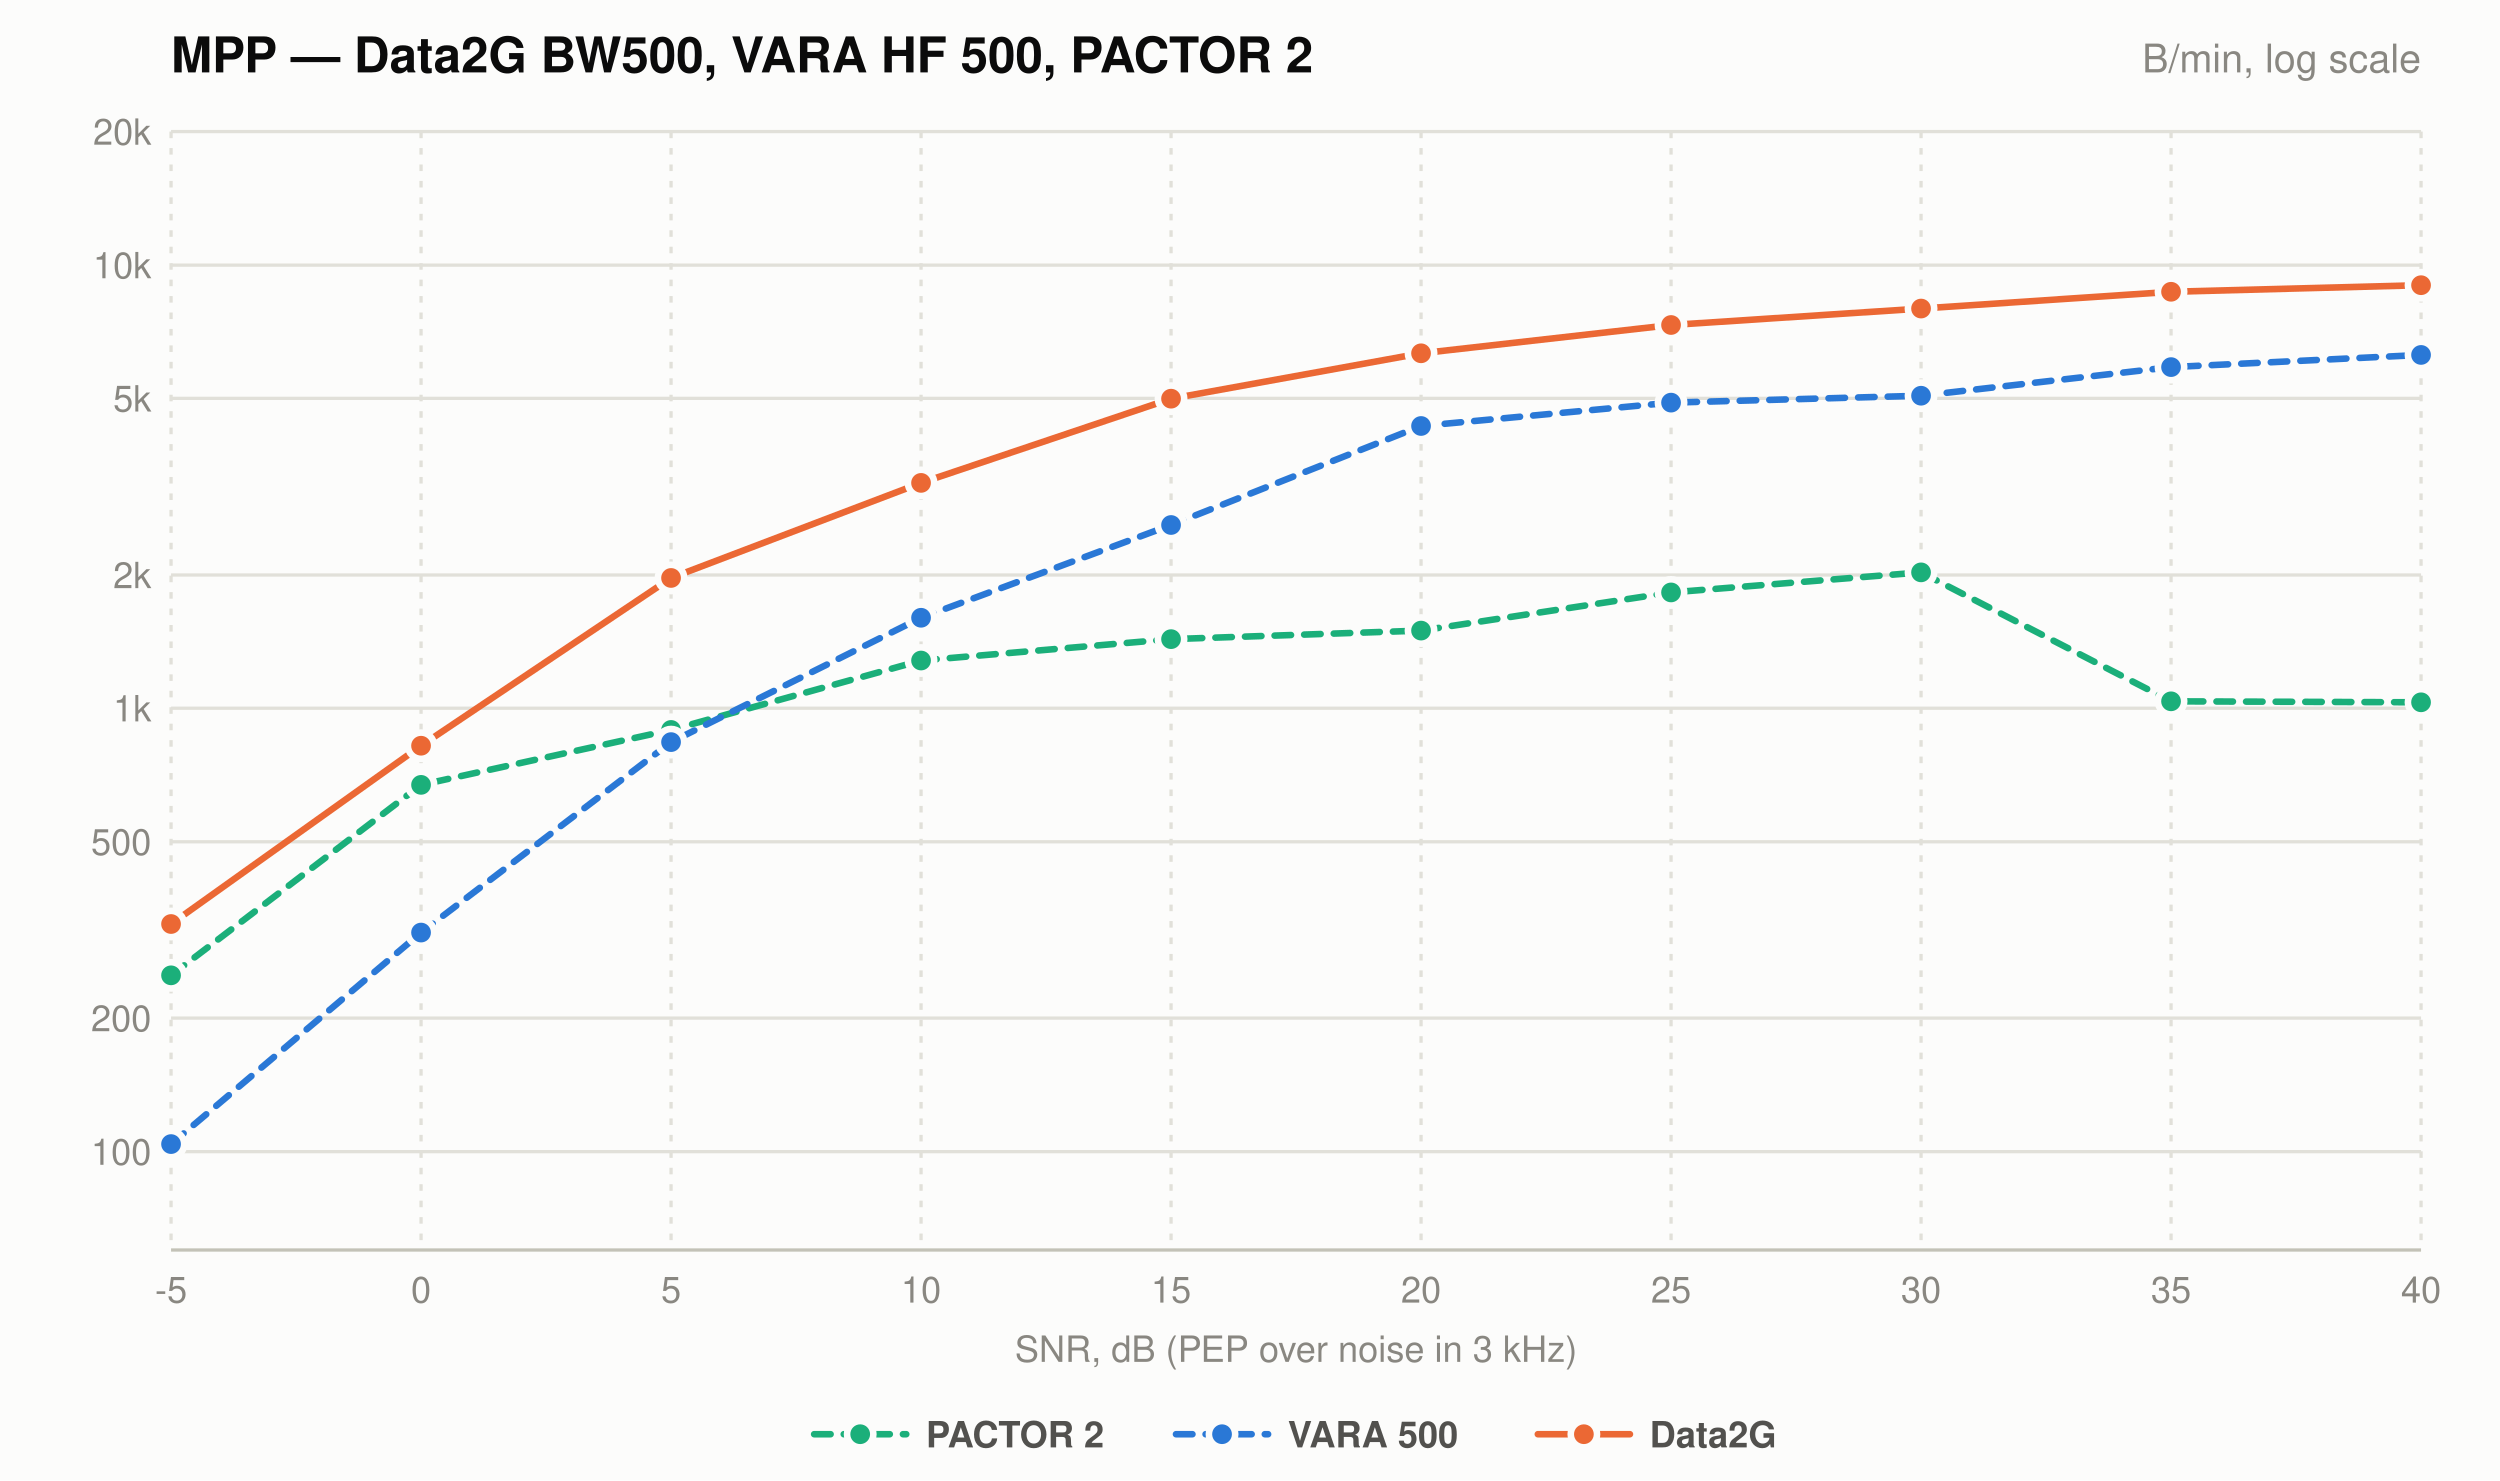
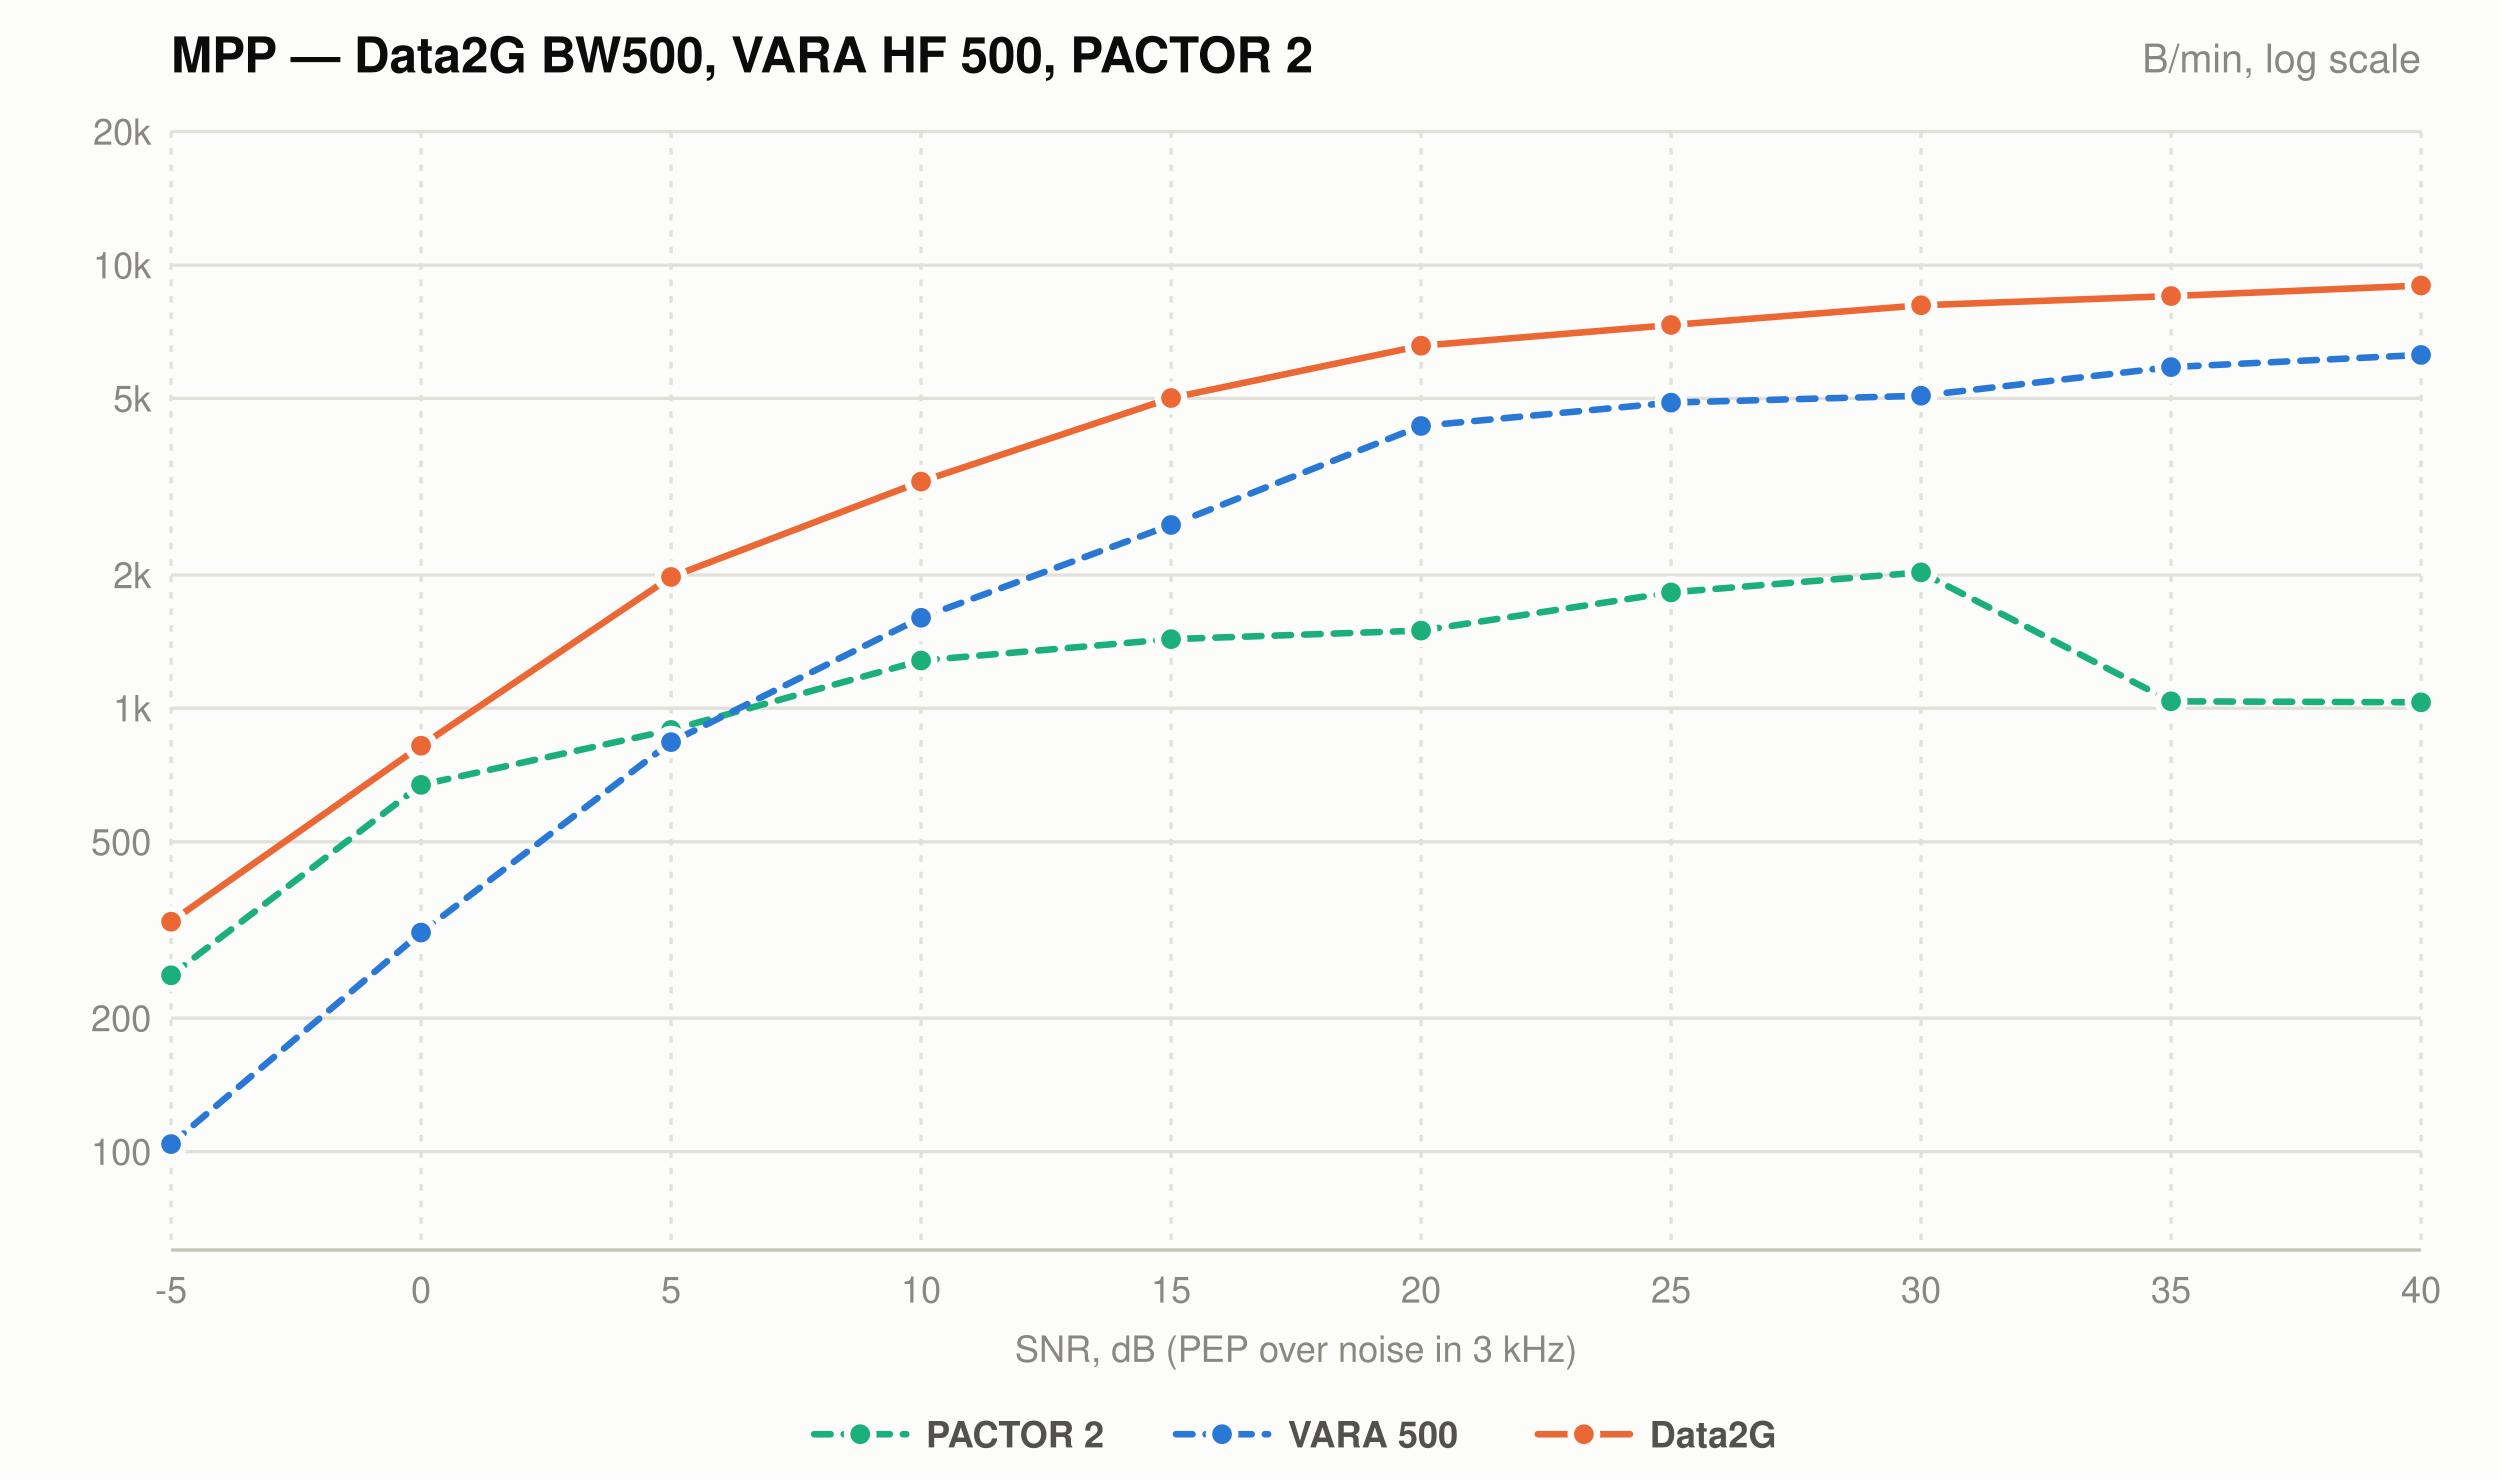
<svg xmlns="http://www.w3.org/2000/svg" viewBox="0 0 760 450" width="760" height="450" font-family="-apple-system, BlinkMacSystemFont, 'Segoe UI', Helvetica, Arial, sans-serif">
  <rect width="760" height="450" fill="#fcfcfb" />
  <text x="52" y="22" font-size="15" font-weight="600" fill="#0b0b0b">MPP — Data2G BW500, VARA HF 500, PACTOR 2</text>
  <text x="736" y="22" font-size="12" fill="#898781" text-anchor="end">B/min, log scale</text>
  <line x1="52" x2="736" y1="350.1" y2="350.1" stroke="#e1e0d9" />
  <text x="46" y="354.1" font-size="11" fill="#898781" text-anchor="end">100</text>
  <line x1="52" x2="736" y1="309.5" y2="309.5" stroke="#e1e0d9" />
  <text x="46" y="313.5" font-size="11" fill="#898781" text-anchor="end">200</text>
  <line x1="52" x2="736" y1="255.9" y2="255.9" stroke="#e1e0d9" />
  <text x="46" y="259.9" font-size="11" fill="#898781" text-anchor="end">500</text>
  <line x1="52" x2="736" y1="215.3" y2="215.3" stroke="#e1e0d9" />
  <text x="46" y="219.3" font-size="11" fill="#898781" text-anchor="end">1k</text>
  <line x1="52" x2="736" y1="174.8" y2="174.8" stroke="#e1e0d9" />
  <text x="46" y="178.8" font-size="11" fill="#898781" text-anchor="end">2k</text>
  <line x1="52" x2="736" y1="121.1" y2="121.1" stroke="#e1e0d9" />
  <text x="46" y="125.1" font-size="11" fill="#898781" text-anchor="end">5k</text>
  <line x1="52" x2="736" y1="80.6" y2="80.6" stroke="#e1e0d9" />
  <text x="46" y="84.6" font-size="11" fill="#898781" text-anchor="end">10k</text>
  <line x1="52" x2="736" y1="40.0" y2="40.0" stroke="#e1e0d9" />
  <text x="46" y="44.0" font-size="11" fill="#898781" text-anchor="end">20k</text>
  <line x1="52.0" x2="52.0" y1="40" y2="380" stroke="#e1e0d9" stroke-dasharray="2 3" />
  <text x="52.0" y="396" font-size="11" fill="#898781" text-anchor="middle">-5</text>
  <line x1="128.0" x2="128.0" y1="40" y2="380" stroke="#e1e0d9" stroke-dasharray="2 3" />
  <text x="128.0" y="396" font-size="11" fill="#898781" text-anchor="middle">0</text>
  <line x1="204.0" x2="204.0" y1="40" y2="380" stroke="#e1e0d9" stroke-dasharray="2 3" />
  <text x="204.0" y="396" font-size="11" fill="#898781" text-anchor="middle">5</text>
  <line x1="280.0" x2="280.0" y1="40" y2="380" stroke="#e1e0d9" stroke-dasharray="2 3" />
  <text x="280.0" y="396" font-size="11" fill="#898781" text-anchor="middle">10</text>
  <line x1="356.0" x2="356.0" y1="40" y2="380" stroke="#e1e0d9" stroke-dasharray="2 3" />
  <text x="356.0" y="396" font-size="11" fill="#898781" text-anchor="middle">15</text>
  <line x1="432.0" x2="432.0" y1="40" y2="380" stroke="#e1e0d9" stroke-dasharray="2 3" />
  <text x="432.0" y="396" font-size="11" fill="#898781" text-anchor="middle">20</text>
  <line x1="508.0" x2="508.0" y1="40" y2="380" stroke="#e1e0d9" stroke-dasharray="2 3" />
  <text x="508.0" y="396" font-size="11" fill="#898781" text-anchor="middle">25</text>
  <line x1="584.0" x2="584.0" y1="40" y2="380" stroke="#e1e0d9" stroke-dasharray="2 3" />
  <text x="584.0" y="396" font-size="11" fill="#898781" text-anchor="middle">30</text>
  <line x1="660.0" x2="660.0" y1="40" y2="380" stroke="#e1e0d9" stroke-dasharray="2 3" />
  <text x="660.0" y="396" font-size="11" fill="#898781" text-anchor="middle">35</text>
  <line x1="736.0" x2="736.0" y1="40" y2="380" stroke="#e1e0d9" stroke-dasharray="2 3" />
  <text x="736.0" y="396" font-size="11" fill="#898781" text-anchor="middle">40</text>
  <line x1="52" x2="736" y1="380" y2="380" stroke="#c3c2b7" />
  <text x="394.0" y="414" font-size="11" fill="#898781" text-anchor="middle">SNR, dB (PEP over noise in 3 kHz)</text>
  <path d="M52.0,296.5L128.0,238.6L204.0,221.9L280.0,200.8L356.0,194.3L432.0,191.7L508.0,180.1L584.0,174.0L660.0,213.2L736.0,213.5" fill="none" stroke="#1baf7a" stroke-width="2" stroke-linejoin="round" stroke-linecap="round" stroke-dasharray="5 4" />
  <circle cx="52.0" cy="296.5" r="4" fill="#1baf7a" stroke="#fcfcfb" stroke-width="2" />
  <circle cx="128.0" cy="238.6" r="4" fill="#1baf7a" stroke="#fcfcfb" stroke-width="2" />
  <circle cx="204.0" cy="221.9" r="4" fill="#1baf7a" stroke="#fcfcfb" stroke-width="2" />
  <circle cx="280.0" cy="200.8" r="4" fill="#1baf7a" stroke="#fcfcfb" stroke-width="2" />
  <circle cx="356.0" cy="194.3" r="4" fill="#1baf7a" stroke="#fcfcfb" stroke-width="2" />
  <circle cx="432.0" cy="191.7" r="4" fill="#1baf7a" stroke="#fcfcfb" stroke-width="2" />
  <circle cx="508.0" cy="180.1" r="4" fill="#1baf7a" stroke="#fcfcfb" stroke-width="2" />
  <circle cx="584.0" cy="174.0" r="4" fill="#1baf7a" stroke="#fcfcfb" stroke-width="2" />
  <circle cx="660.0" cy="213.2" r="4" fill="#1baf7a" stroke="#fcfcfb" stroke-width="2" />
  <circle cx="736.0" cy="213.5" r="4" fill="#1baf7a" stroke="#fcfcfb" stroke-width="2" />
  <path d="M52.0,347.8L128.0,283.5L204.0,225.6L280.0,187.8L356.0,159.6L432.0,129.5L508.0,122.4L584.0,120.3L660.0,111.6L736.0,107.9" fill="none" stroke="#2a78d6" stroke-width="2" stroke-linejoin="round" stroke-linecap="round" stroke-dasharray="5 4" />
  <circle cx="52.0" cy="347.8" r="4" fill="#2a78d6" stroke="#fcfcfb" stroke-width="2" />
  <circle cx="128.0" cy="283.5" r="4" fill="#2a78d6" stroke="#fcfcfb" stroke-width="2" />
  <circle cx="204.0" cy="225.6" r="4" fill="#2a78d6" stroke="#fcfcfb" stroke-width="2" />
  <circle cx="280.0" cy="187.8" r="4" fill="#2a78d6" stroke="#fcfcfb" stroke-width="2" />
  <circle cx="356.0" cy="159.6" r="4" fill="#2a78d6" stroke="#fcfcfb" stroke-width="2" />
  <circle cx="432.0" cy="129.5" r="4" fill="#2a78d6" stroke="#fcfcfb" stroke-width="2" />
  <circle cx="508.0" cy="122.4" r="4" fill="#2a78d6" stroke="#fcfcfb" stroke-width="2" />
  <circle cx="584.0" cy="120.3" r="4" fill="#2a78d6" stroke="#fcfcfb" stroke-width="2" />
  <circle cx="660.0" cy="111.6" r="4" fill="#2a78d6" stroke="#fcfcfb" stroke-width="2" />
  <circle cx="736.0" cy="107.9" r="4" fill="#2a78d6" stroke="#fcfcfb" stroke-width="2" />
-   <path d="M52.0,280.9L128.0,226.7L204.0,175.7L280.0,146.8L356.0,121.2L432.0,107.4L508.0,98.8L584.0,93.8L660.0,88.7L736.0,86.7" fill="none" stroke="#eb6834" stroke-width="2" stroke-linejoin="round" stroke-linecap="round" />
-   <circle cx="52.0" cy="280.9" r="4" fill="#eb6834" stroke="#fcfcfb" stroke-width="2" />
+   <path d="M52.0,280.2L128.0,226.7L204.0,175.4L280.0,146.4L356.0,121.0L432.0,105.1L508.0,98.8L584.0,92.8L660.0,90.0L736.0,86.8" fill="none" stroke="#eb6834" stroke-width="2" stroke-linejoin="round" stroke-linecap="round" />
+   <circle cx="52.0" cy="280.2" r="4" fill="#eb6834" stroke="#fcfcfb" stroke-width="2" />
  <circle cx="128.0" cy="226.7" r="4" fill="#eb6834" stroke="#fcfcfb" stroke-width="2" />
-   <circle cx="204.0" cy="175.7" r="4" fill="#eb6834" stroke="#fcfcfb" stroke-width="2" />
-   <circle cx="280.0" cy="146.8" r="4" fill="#eb6834" stroke="#fcfcfb" stroke-width="2" />
-   <circle cx="356.0" cy="121.2" r="4" fill="#eb6834" stroke="#fcfcfb" stroke-width="2" />
-   <circle cx="432.0" cy="107.4" r="4" fill="#eb6834" stroke="#fcfcfb" stroke-width="2" />
+   <circle cx="204.0" cy="175.4" r="4" fill="#eb6834" stroke="#fcfcfb" stroke-width="2" />
+   <circle cx="280.0" cy="146.4" r="4" fill="#eb6834" stroke="#fcfcfb" stroke-width="2" />
+   <circle cx="356.0" cy="121.0" r="4" fill="#eb6834" stroke="#fcfcfb" stroke-width="2" />
+   <circle cx="432.0" cy="105.1" r="4" fill="#eb6834" stroke="#fcfcfb" stroke-width="2" />
  <circle cx="508.0" cy="98.8" r="4" fill="#eb6834" stroke="#fcfcfb" stroke-width="2" />
-   <circle cx="584.0" cy="93.8" r="4" fill="#eb6834" stroke="#fcfcfb" stroke-width="2" />
-   <circle cx="660.0" cy="88.7" r="4" fill="#eb6834" stroke="#fcfcfb" stroke-width="2" />
-   <circle cx="736.0" cy="86.7" r="4" fill="#eb6834" stroke="#fcfcfb" stroke-width="2" />
+   <circle cx="584.0" cy="92.8" r="4" fill="#eb6834" stroke="#fcfcfb" stroke-width="2" />
+   <circle cx="660.0" cy="90.0" r="4" fill="#eb6834" stroke="#fcfcfb" stroke-width="2" />
+   <circle cx="736.0" cy="86.8" r="4" fill="#eb6834" stroke="#fcfcfb" stroke-width="2" />
  <line x1="247.5" x2="275.5" y1="436" y2="436" stroke="#1baf7a" stroke-width="2" stroke-linecap="round" stroke-dasharray="5 4" />
  <circle cx="261.5" cy="436" r="4" fill="#1baf7a" stroke="#fcfcfb" stroke-width="2" />
  <text x="281.5" y="440" font-size="11" font-weight="600" fill="#52514e">PACTOR 2</text>
  <line x1="357.5" x2="385.5" y1="436" y2="436" stroke="#2a78d6" stroke-width="2" stroke-linecap="round" stroke-dasharray="5 4" />
  <circle cx="371.5" cy="436" r="4" fill="#2a78d6" stroke="#fcfcfb" stroke-width="2" />
  <text x="391.5" y="440" font-size="11" font-weight="600" fill="#52514e">VARA 500</text>
  <line x1="467.5" x2="495.5" y1="436" y2="436" stroke="#eb6834" stroke-width="2" stroke-linecap="round" />
  <circle cx="481.5" cy="436" r="4" fill="#eb6834" stroke="#fcfcfb" stroke-width="2" />
  <text x="501.5" y="440" font-size="11" font-weight="600" fill="#52514e">Data2G</text>
</svg>
